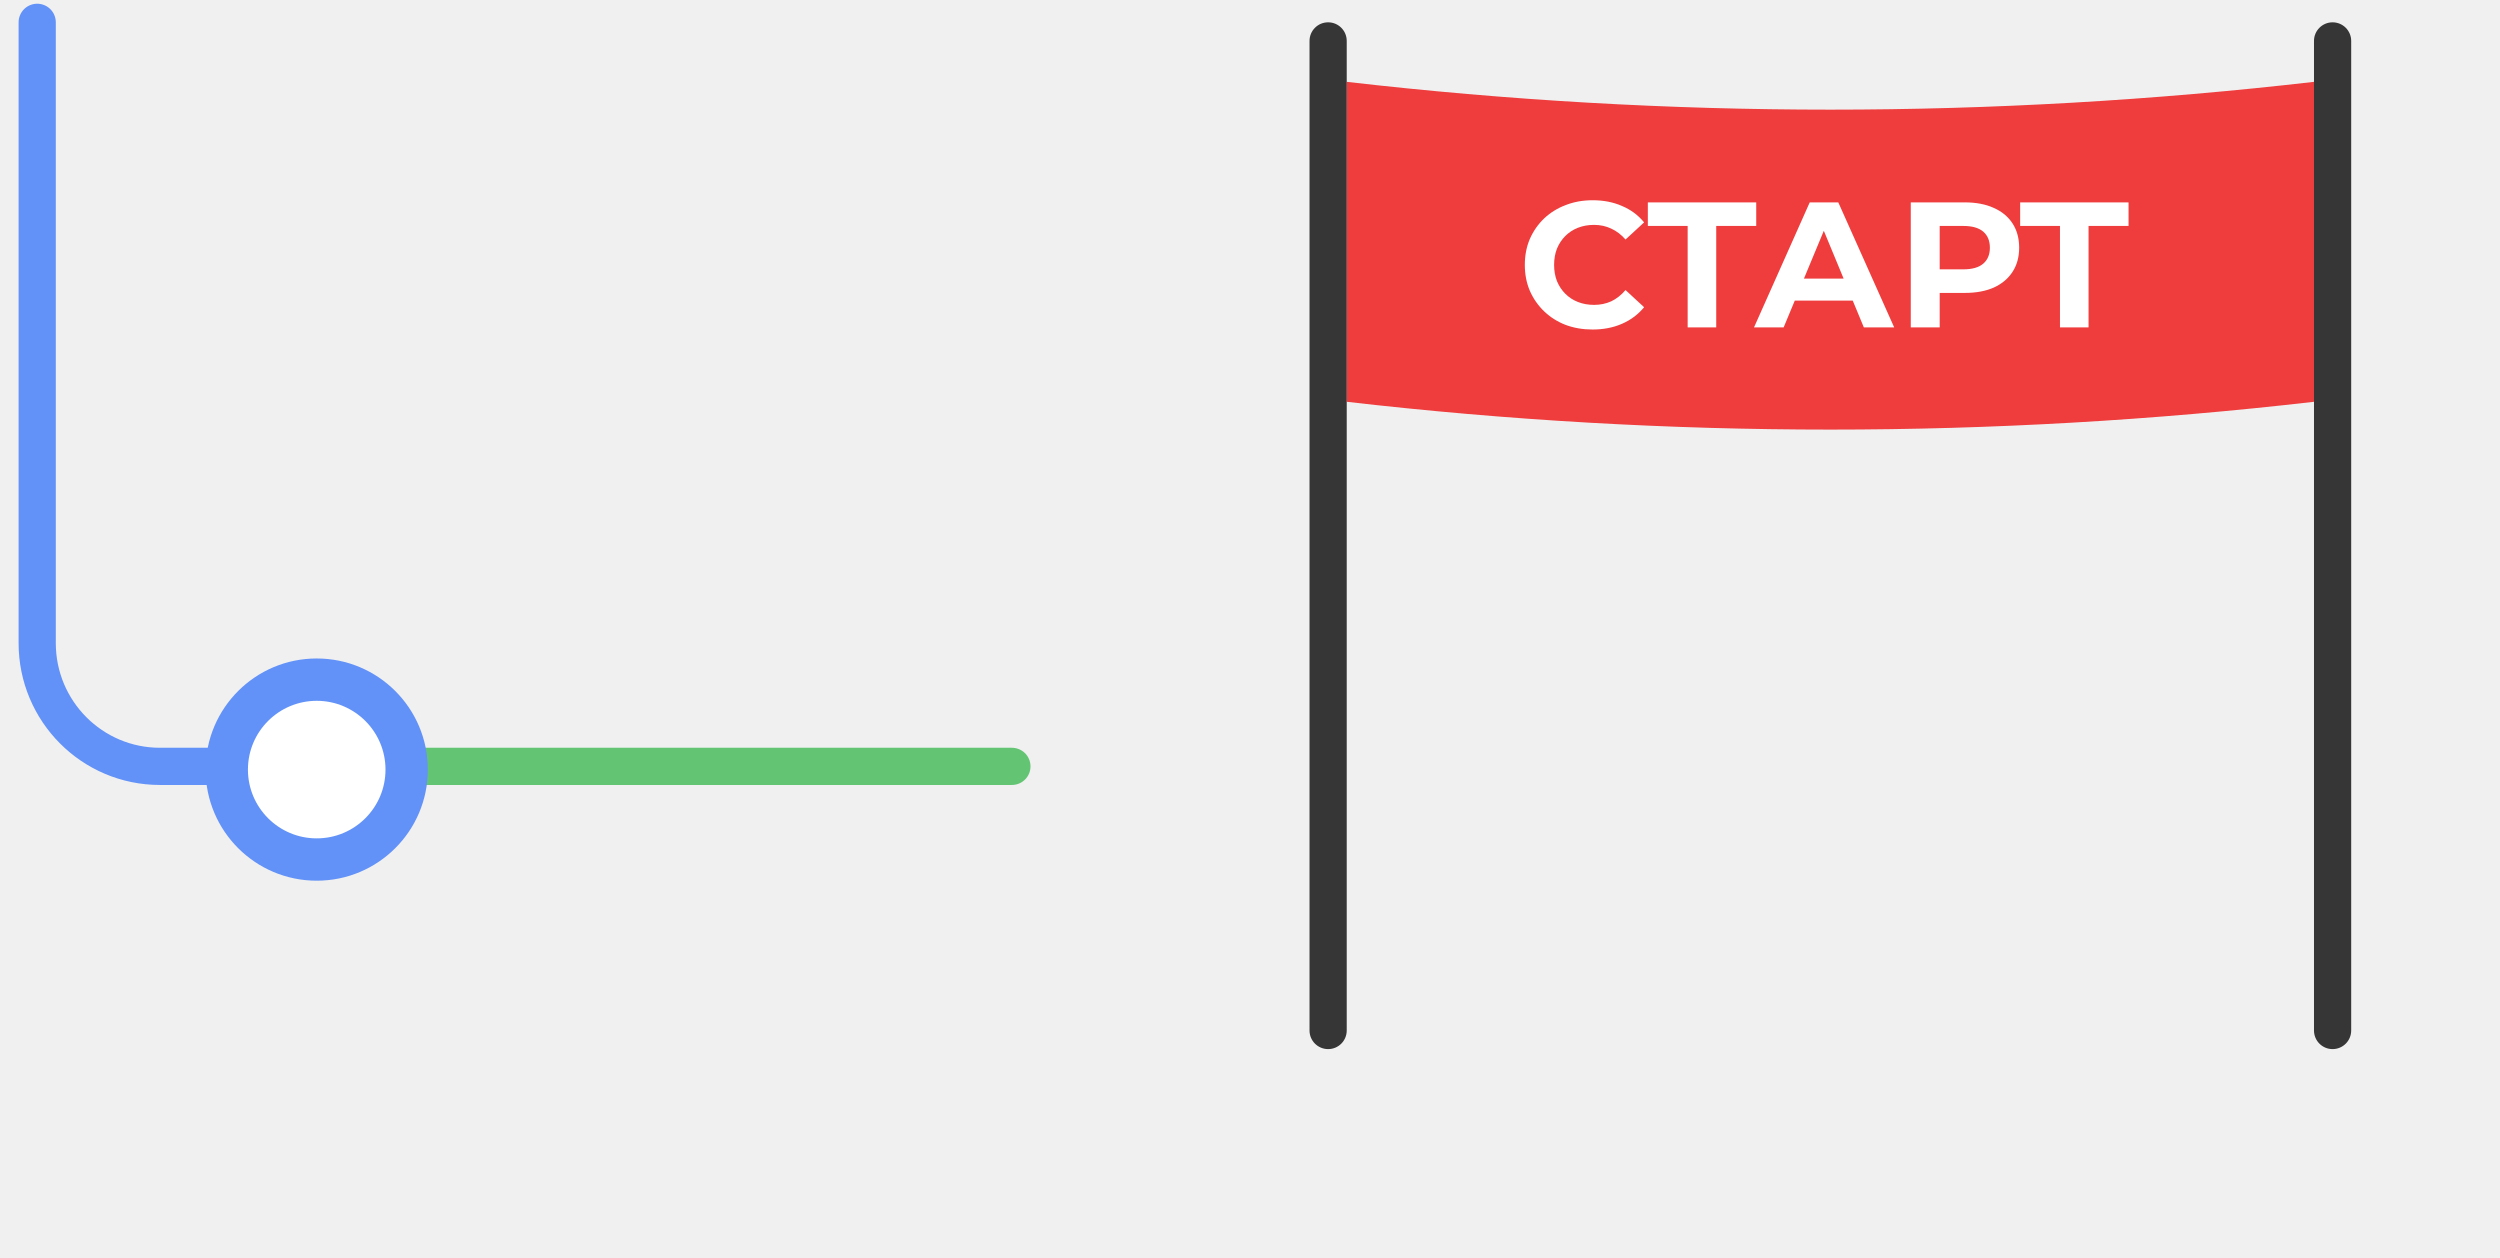
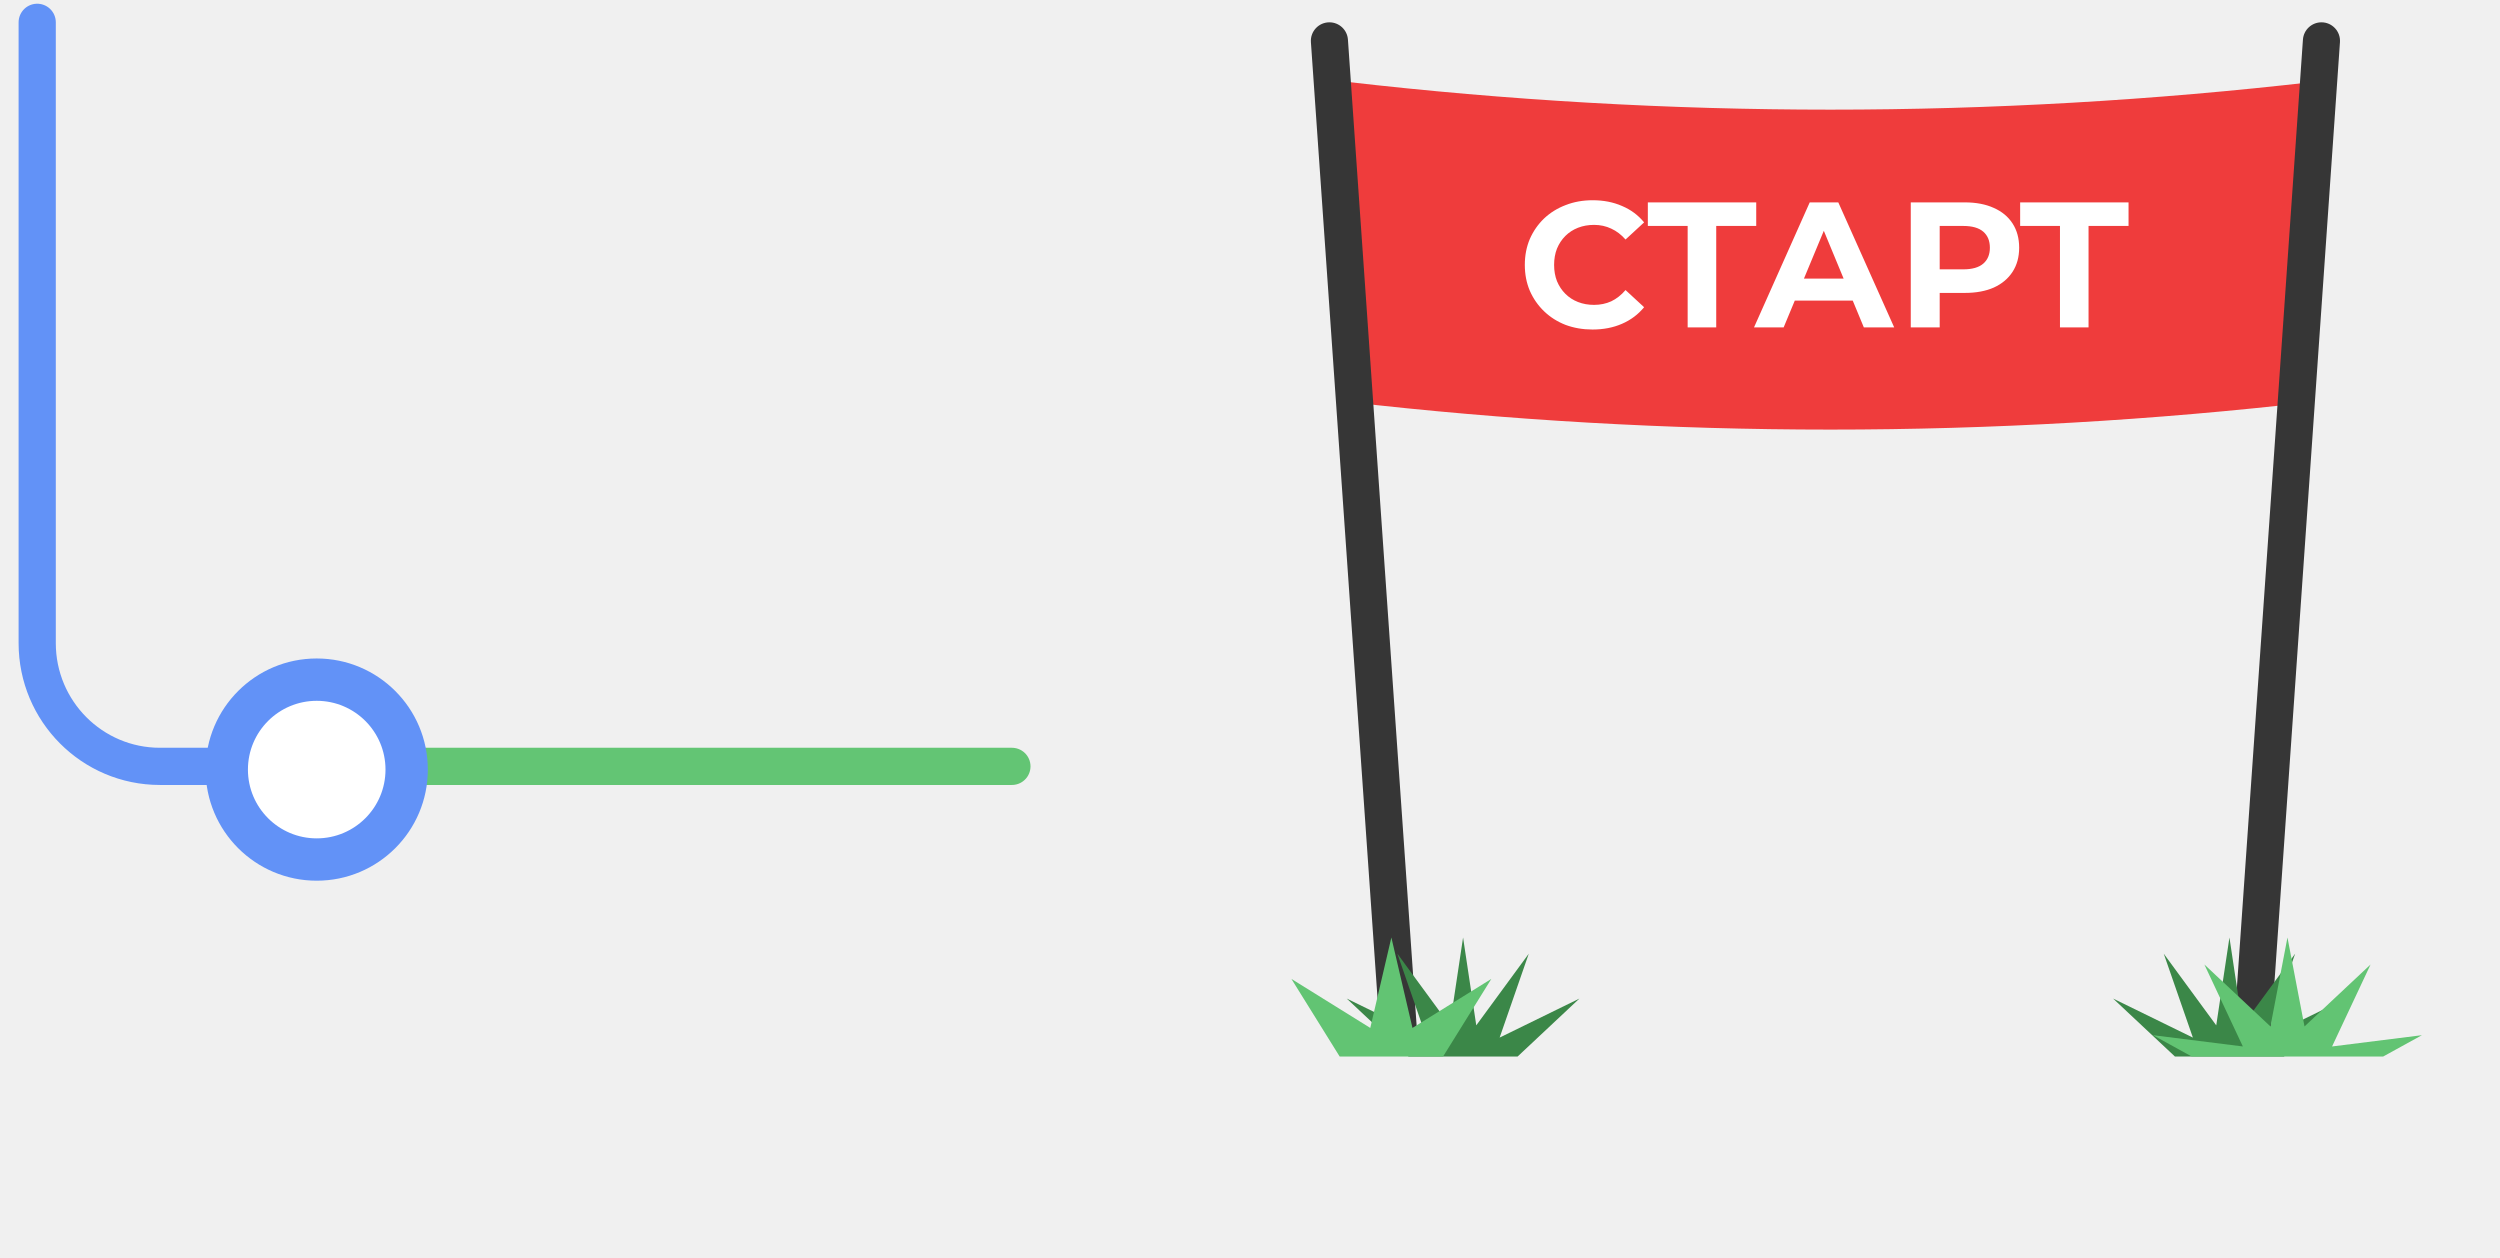
<svg xmlns="http://www.w3.org/2000/svg" width="336" height="169" viewBox="0 0 336 169" fill="none">
  <path d="M5 3V86.44C5 95.586 12.384 103 21.494 103H136" stroke="url(#paint0_linear_1878_4)" stroke-width="5" stroke-linecap="round" />
  <path d="M42.567 118.366C50.814 118.366 57.5 111.68 57.5 103.433C57.5 95.185 50.814 88.499 42.567 88.499C34.319 88.499 27.633 95.185 27.633 103.433C27.633 111.68 34.319 118.366 42.567 118.366Z" fill="#6292F7" />
  <path d="M42.567 112.677C47.672 112.677 51.811 108.539 51.811 103.433C51.811 98.327 47.672 94.189 42.567 94.189C37.461 94.189 33.322 98.327 33.322 103.433C33.322 108.539 37.461 112.677 42.567 112.677Z" fill="white" />
  <path d="M181 11C224.19 15.983 267.81 15.983 311 11V54C267.81 58.983 224.19 58.983 181 54V11Z" fill="#EF3C3C" />
  <path d="M214.032 44.288C212.736 44.288 211.528 44.08 210.408 43.664C209.304 43.232 208.344 42.624 207.528 41.84C206.712 41.056 206.072 40.136 205.608 39.08C205.16 38.024 204.936 36.864 204.936 35.6C204.936 34.336 205.16 33.176 205.608 32.12C206.072 31.064 206.712 30.144 207.528 29.36C208.36 28.576 209.328 27.976 210.432 27.56C211.536 27.128 212.744 26.912 214.056 26.912C215.512 26.912 216.824 27.168 217.992 27.68C219.176 28.176 220.168 28.912 220.968 29.888L218.472 32.192C217.896 31.536 217.256 31.048 216.552 30.728C215.848 30.392 215.08 30.224 214.248 30.224C213.464 30.224 212.744 30.352 212.088 30.608C211.432 30.864 210.864 31.232 210.384 31.712C209.904 32.192 209.528 32.76 209.256 33.416C209 34.072 208.872 34.8 208.872 35.6C208.872 36.4 209 37.128 209.256 37.784C209.528 38.44 209.904 39.008 210.384 39.488C210.864 39.968 211.432 40.336 212.088 40.592C212.744 40.848 213.464 40.976 214.248 40.976C215.08 40.976 215.848 40.816 216.552 40.496C217.256 40.16 217.896 39.656 218.472 38.984L220.968 41.288C220.168 42.264 219.176 43.008 217.992 43.52C216.824 44.032 215.504 44.288 214.032 44.288ZM226.821 44V29.48L227.709 30.368H221.469V27.2H236.037V30.368H229.797L230.661 29.48V44H226.821ZM235.739 44L243.227 27.2H247.067L254.579 44H250.499L244.355 29.168H245.891L239.723 44H235.739ZM239.483 40.4L240.515 37.448H249.155L250.211 40.4H239.483ZM256.807 44V27.2H264.079C265.583 27.2 266.879 27.448 267.967 27.944C269.055 28.424 269.895 29.12 270.487 30.032C271.079 30.944 271.375 32.032 271.375 33.296C271.375 34.544 271.079 35.624 270.487 36.536C269.895 37.448 269.055 38.152 267.967 38.648C266.879 39.128 265.583 39.368 264.079 39.368H258.967L260.695 37.616V44H256.807ZM260.695 38.048L258.967 36.2H263.863C265.063 36.2 265.959 35.944 266.551 35.432C267.143 34.92 267.439 34.208 267.439 33.296C267.439 32.368 267.143 31.648 266.551 31.136C265.959 30.624 265.063 30.368 263.863 30.368H258.967L260.695 28.52V38.048ZM276.86 44V29.48L277.748 30.368H271.508V27.2H286.076V30.368H279.836L280.7 29.48V44H276.86Z" fill="white" />
-   <rect x="176" y="3" width="5" height="138" rx="2.5" fill="#363636" />
-   <rect x="311" y="3" width="5" height="138" rx="2.5" fill="#363636" />
+   <path d="M176.186 5.667C176.085 4.225 177.228 3 178.674 3C179.984 3 181.071 4.014 181.162 5.321L190.49 139.2C190.591 140.642 189.448 141.867 188.003 141.867C186.692 141.867 185.606 140.853 185.515 139.547L176.186 5.667Z" fill="#363636" />
+   <path d="M314.49 5.667C314.591 4.225 313.448 3 312.002 3C310.692 3 309.606 4.014 309.515 5.321L300.186 139.2C300.085 140.642 301.228 141.867 302.674 141.867C303.984 141.867 305.071 140.853 305.162 139.547L314.49 5.667Z" fill="#363636" />
+   <path d="M198.41 137.806L205.467 128.177L201.551 139.453L212.273 134.207L203.962 142H189.312L181 134.207L191.723 139.453L187.807 128.177L194.863 137.806L196.637 126L198.41 137.806Z" fill="#3B8748" />
+   <path d="M301.41 137.806L308.467 128.177L304.551 139.453L315.273 134.207L306.962 142H292.312L284 134.207L294.723 139.453L290.807 128.177L297.863 137.806L299.637 126L301.41 137.806Z" fill="#3B8748" />
+   <path d="M189.836 138.154L200.435 131.565L193.947 142H180.053L173.565 131.565L184.164 138.154L187 126L189.836 138.154Z" fill="#62C473" />
+   <path d="M309.725 137.953L318.603 129.629L313.43 140.645L325.505 139.129L320.292 142H294.577L289.364 139.129L301.439 140.645L296.267 129.629L305.145 137.953L307.435 126L309.725 137.953Z" fill="#62C473" />
  <defs>
    <linearGradient id="paint0_linear_1878_4" x1="28.751" y1="103.081" x2="41.432" y2="103.081" gradientUnits="userSpaceOnUse">
      <stop offset="0.07" stop-color="#6292F7" />
      <stop offset="1" stop-color="#63C574" />
    </linearGradient>
  </defs>
</svg>
